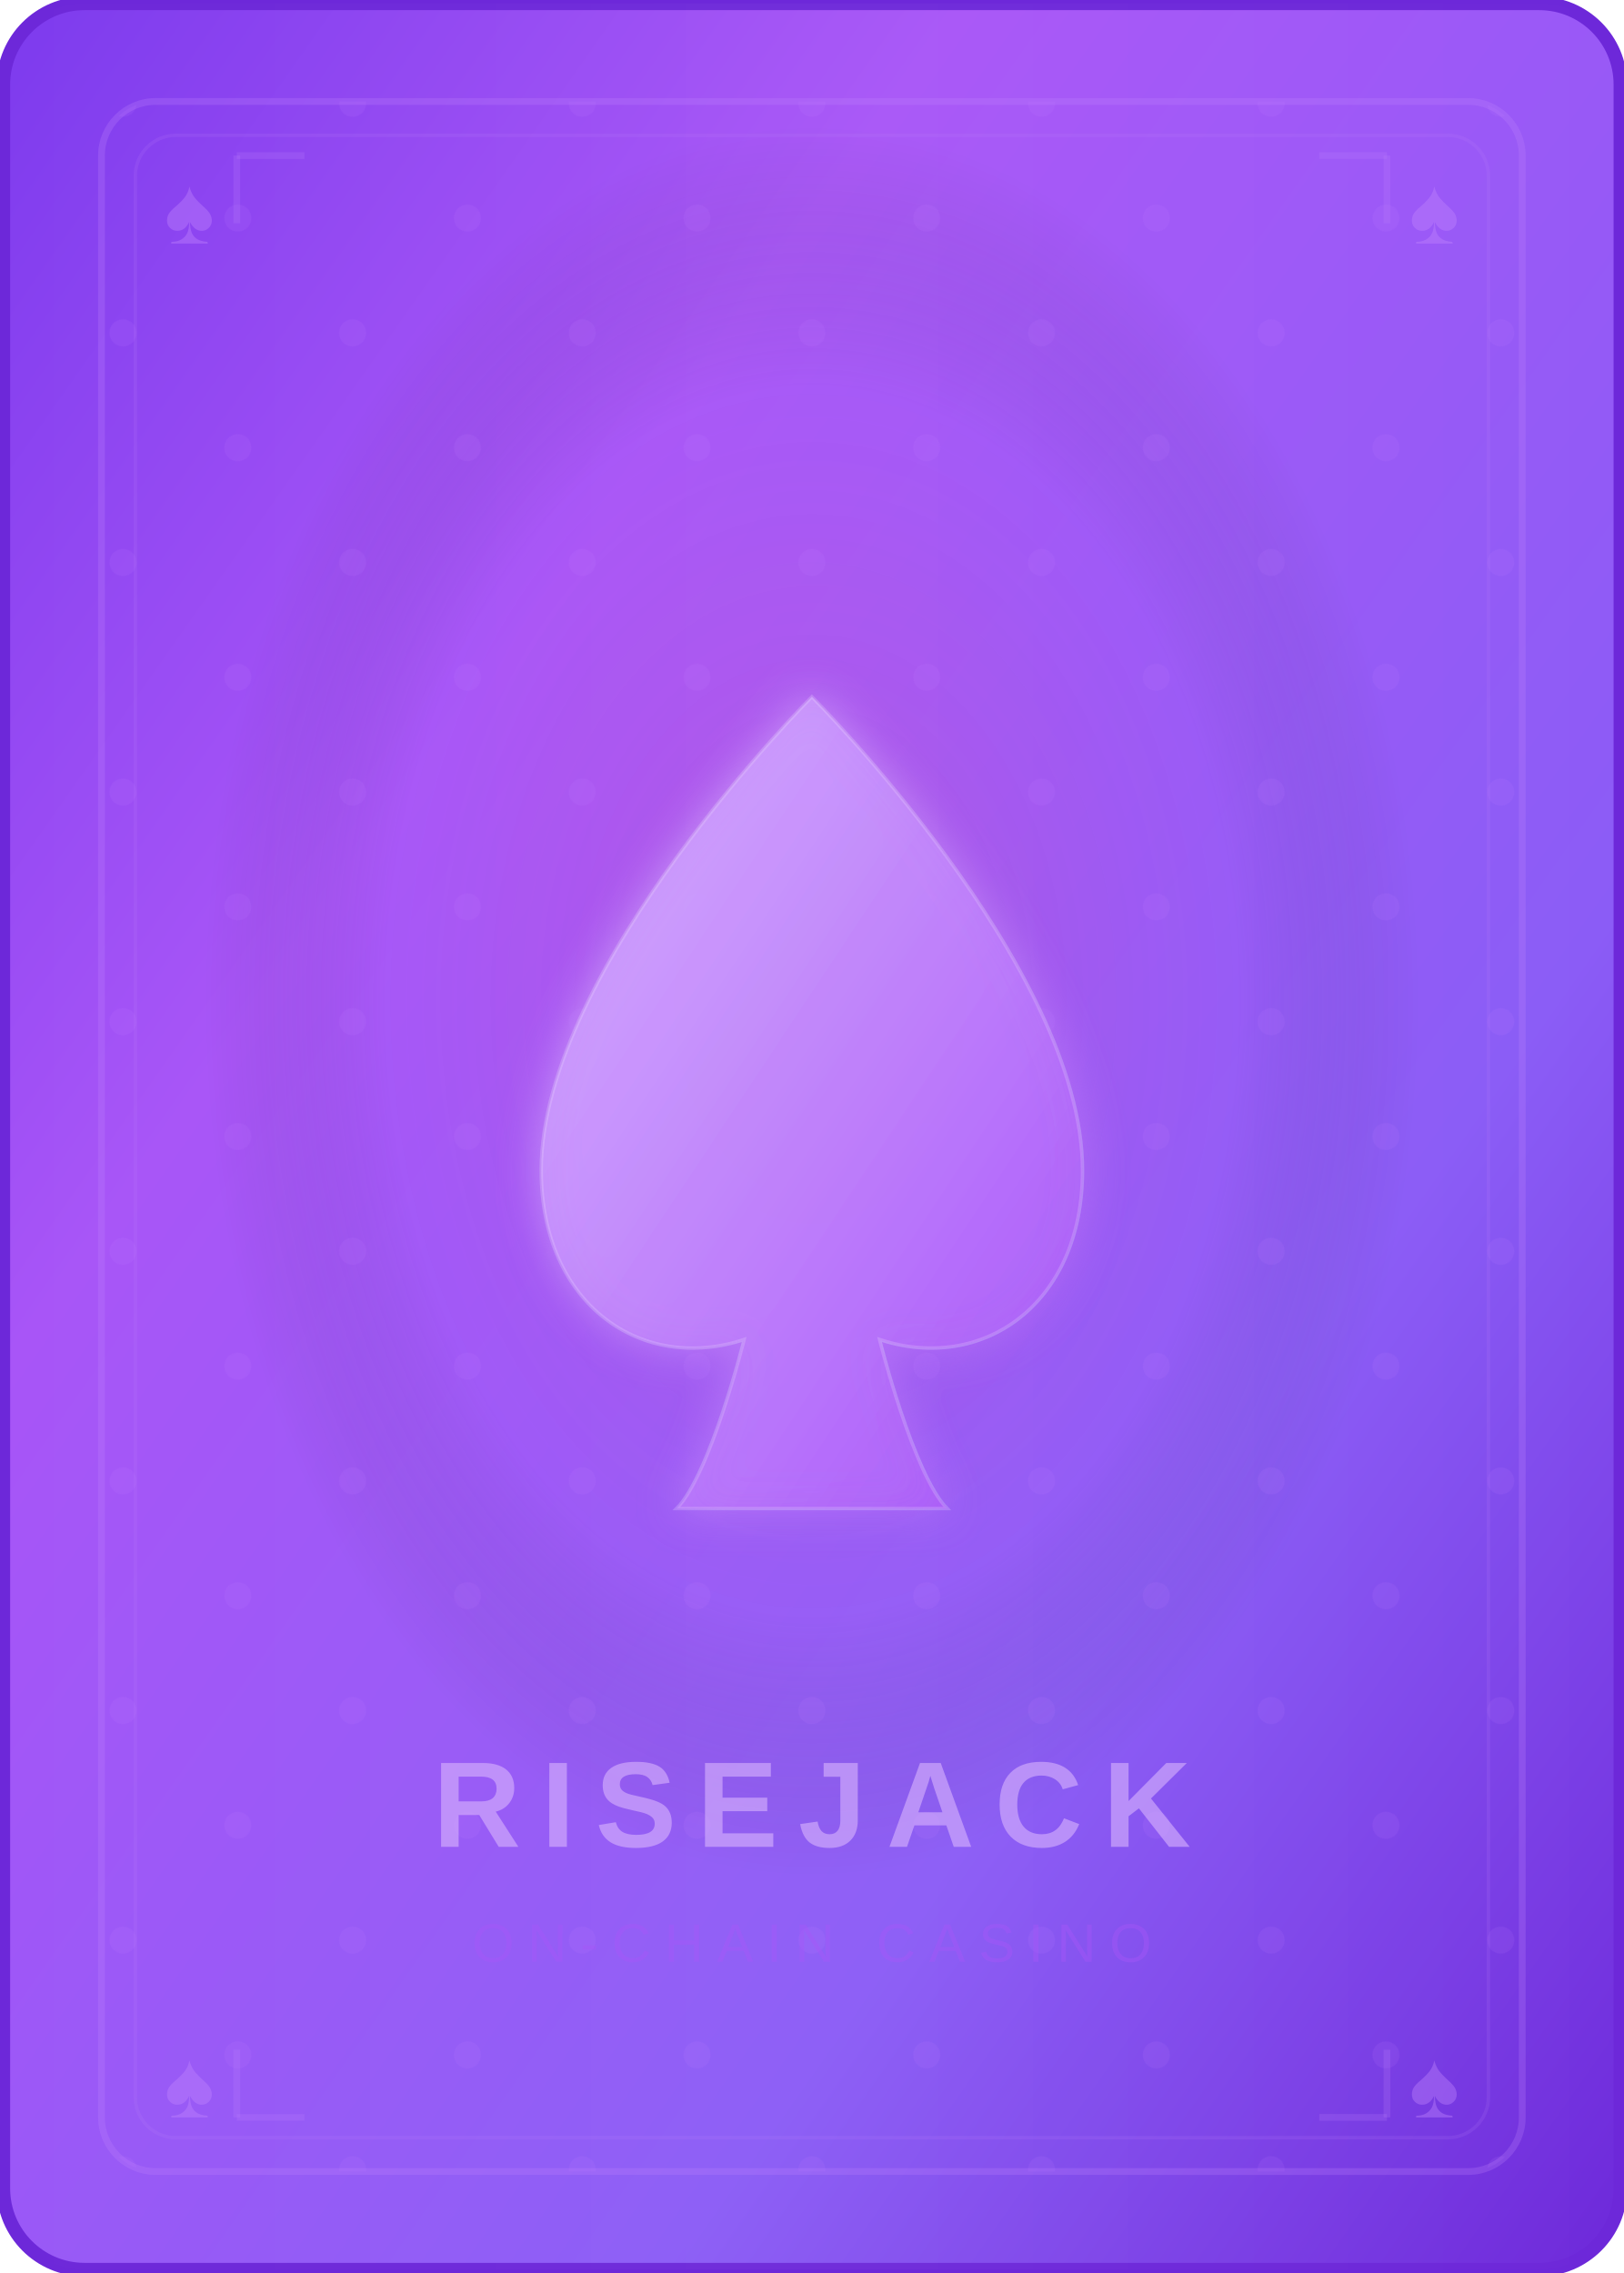
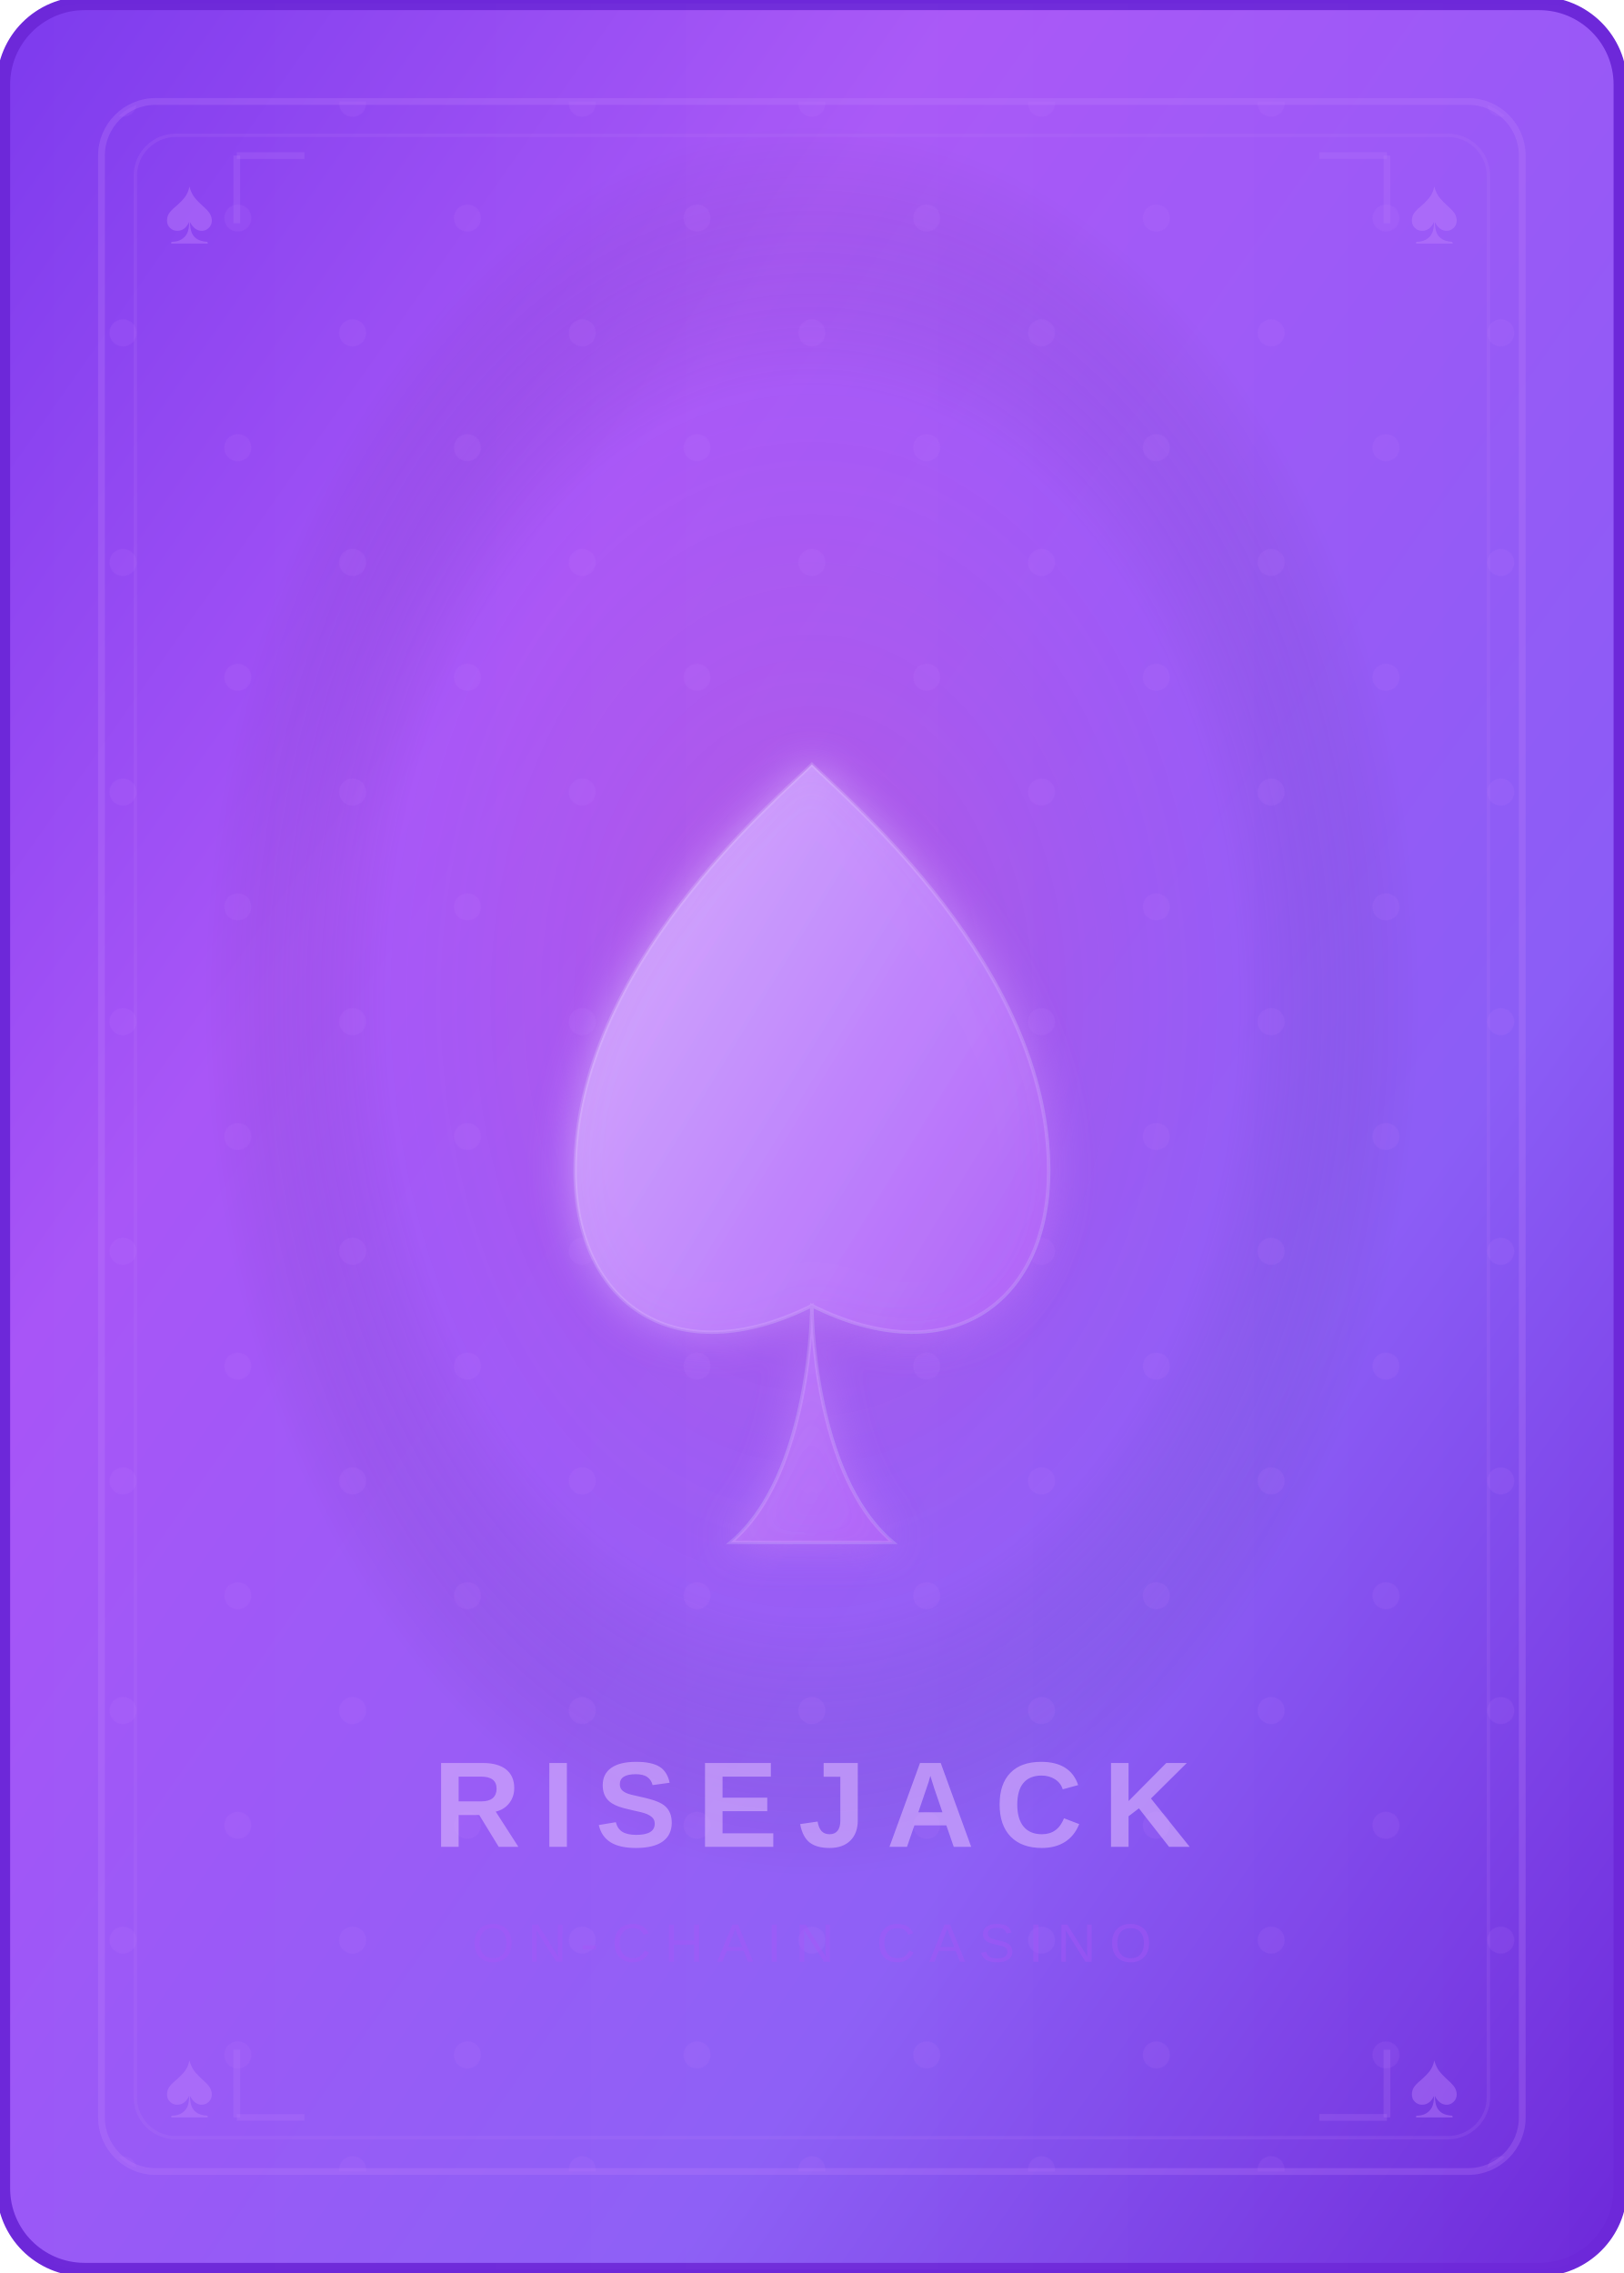
<svg xmlns="http://www.w3.org/2000/svg" class="card" face="RB" height="3.5in" preserveAspectRatio="none" viewBox="-120 -168 240 336" width="2.5in">
  <defs>
    <linearGradient id="cardBackGrad" x1="0%" y1="0%" x2="100%" y2="100%">
      <stop offset="0%" style="stop-color:#7c3aed" />
      <stop offset="30%" style="stop-color:#a855f7" />
      <stop offset="70%" style="stop-color:#8b5cf6" />
      <stop offset="100%" style="stop-color:#6d28d9" />
    </linearGradient>
    <linearGradient id="shimmerGrad" x1="0%" y1="0%" x2="100%" y2="0%">
      <stop offset="0%" style="stop-color:rgba(255,255,255,0)" />
      <stop offset="50%" style="stop-color:rgba(255,255,255,0.1)" />
      <stop offset="100%" style="stop-color:rgba(255,255,255,0)" />
    </linearGradient>
    <radialGradient id="innerGlow" cx="50%" cy="50%" r="50%">
      <stop offset="0%" style="stop-color:rgba(236,72,153,0.25)" />
      <stop offset="70%" style="stop-color:rgba(168,85,247,0.15)" />
      <stop offset="100%" style="stop-color:transparent" />
    </radialGradient>
    <pattern id="RBpattern" width="24" height="24" patternUnits="userSpaceOnUse" patternTransform="rotate(45)">
      <rect width="24" height="24" fill="transparent" />
      <circle cx="12" cy="12" r="2" fill="rgba(192,132,252,0.12)" />
    </pattern>
    <linearGradient id="spadeGrad" x1="0%" y1="0%" x2="100%" y2="100%">
      <stop offset="0%" style="stop-color:#d8b4fe" />
      <stop offset="50%" style="stop-color:#c084fc" />
      <stop offset="100%" style="stop-color:#a855f7" />
    </linearGradient>
    <filter id="spadeGlow" x="-50%" y="-50%" width="200%" height="200%">
      <feGaussianBlur stdDeviation="3" result="glow" />
      <feMerge>
        <feMergeNode in="glow" />
        <feMergeNode in="SourceGraphic" />
      </feMerge>
    </filter>
  </defs>
  <rect width="239" height="335" x="-119.5" y="-167.5" rx="12" ry="12" fill="url(#cardBackGrad)" stroke="#6d28d9" stroke-width="2" />
  <rect x="-119.5" y="-167.5" width="239" height="335" rx="12" ry="12" fill="url(#shimmerGrad)" opacity="0.3" />
  <ellipse cx="0" cy="-20" rx="90" ry="130" fill="url(#innerGlow)" />
  <rect x="-105" y="-153" width="210" height="306" rx="8" ry="8" fill="none" stroke="rgba(192,132,252,0.25)" stroke-width="1" />
  <rect x="-100" y="-148" width="200" height="296" rx="6" ry="6" fill="none" stroke="rgba(192,132,252,0.15)" stroke-width="0.5" />
  <rect x="-105" y="-153" width="210" height="306" rx="8" ry="8" fill="url(#RBpattern)" />
-   <g transform="translate(0, -15)" filter="url(#spadeGlow)">
-     <path d="M0 -50           C0 -50 -40 -10 -40 20           C-40 40 -25 50 -10 45           C-10 45 -15 65 -20 70           L20 70           C15 65 10 45 10 45           C25 50 40 40 40 20           C40 -10 0 -50 0 -50 Z" fill="url(#spadeGrad)" stroke="rgba(255,255,255,0.2)" stroke-width="0.5" opacity="0.85" />
+   <g transform="translate(0, 0)" filter="url(#spadeGlow)">
+     <path d="M0,-55 C-5,-50 -35,-25 -35,5 C-35,25 -20,35 0,25 C0,25 0,50 -12,60 L12,60 C0,50 0,25 0,25 C20,35 35,25 35,5 C35,-25 5,-50 0,-55 Z" fill="url(#spadeGrad)" stroke="rgba(255,255,255,0.15)" stroke-width="0.5" opacity="0.9" />
  </g>
  <text x="0" y="105" font-size="18" font-family="Arial Black, Arial, sans-serif" font-weight="900" fill="rgba(216,180,254,0.6)" text-anchor="middle" letter-spacing="3">RISEJACK</text>
  <text x="0" y="122" font-size="8" font-family="Arial, sans-serif" font-weight="400" fill="rgba(168,85,247,0.4)" text-anchor="middle" letter-spacing="2">ON-CHAIN CASINO</text>
  <g font-size="14" fill="rgba(192,132,252,0.4)">
    <text x="-92" y="-132" text-anchor="middle">♠</text>
    <text x="92" y="-132" text-anchor="middle">♠</text>
    <text x="-92" y="145" text-anchor="middle">♠</text>
    <text x="92" y="145" text-anchor="middle">♠</text>
  </g>
  <g stroke="rgba(192,132,252,0.2)" stroke-width="1">
    <line x1="-85" y1="-145" x2="-75" y2="-145" />
    <line x1="-85" y1="-145" x2="-85" y2="-135" />
    <line x1="85" y1="-145" x2="75" y2="-145" />
    <line x1="85" y1="-145" x2="85" y2="-135" />
    <line x1="-85" y1="145" x2="-75" y2="145" />
    <line x1="-85" y1="145" x2="-85" y2="135" />
    <line x1="85" y1="145" x2="75" y2="145" />
    <line x1="85" y1="145" x2="85" y2="135" />
  </g>
</svg>
